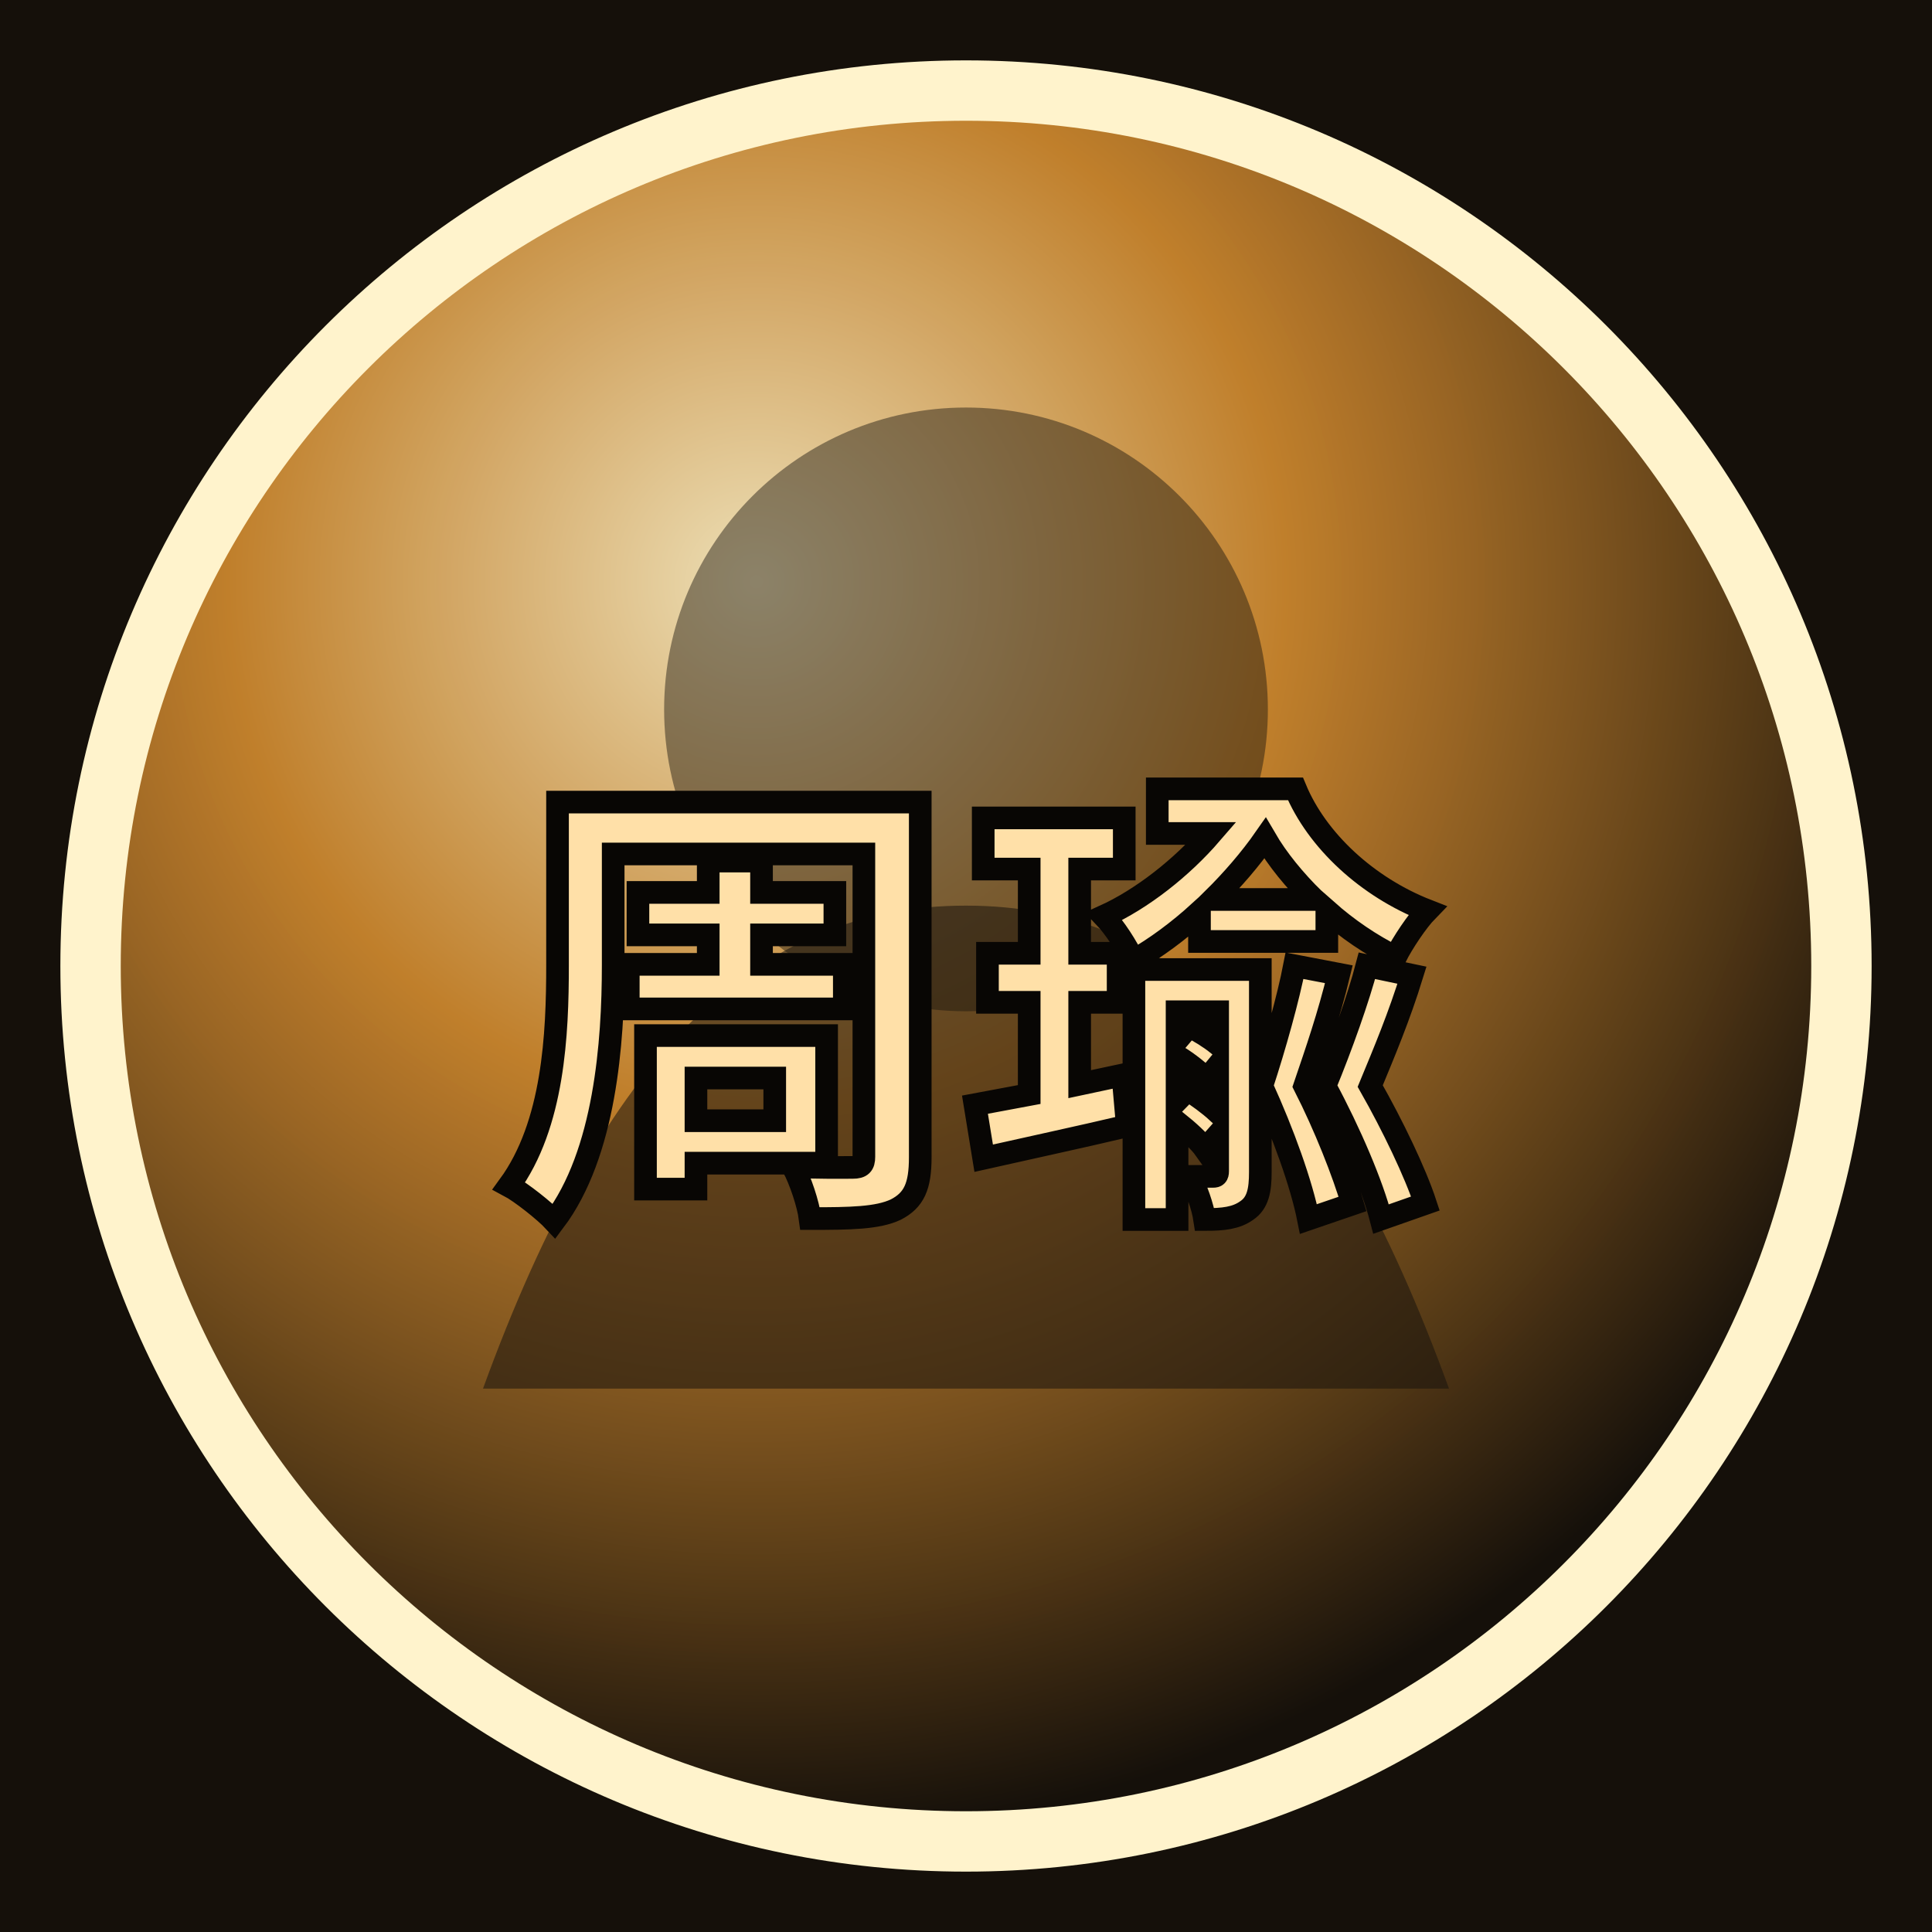
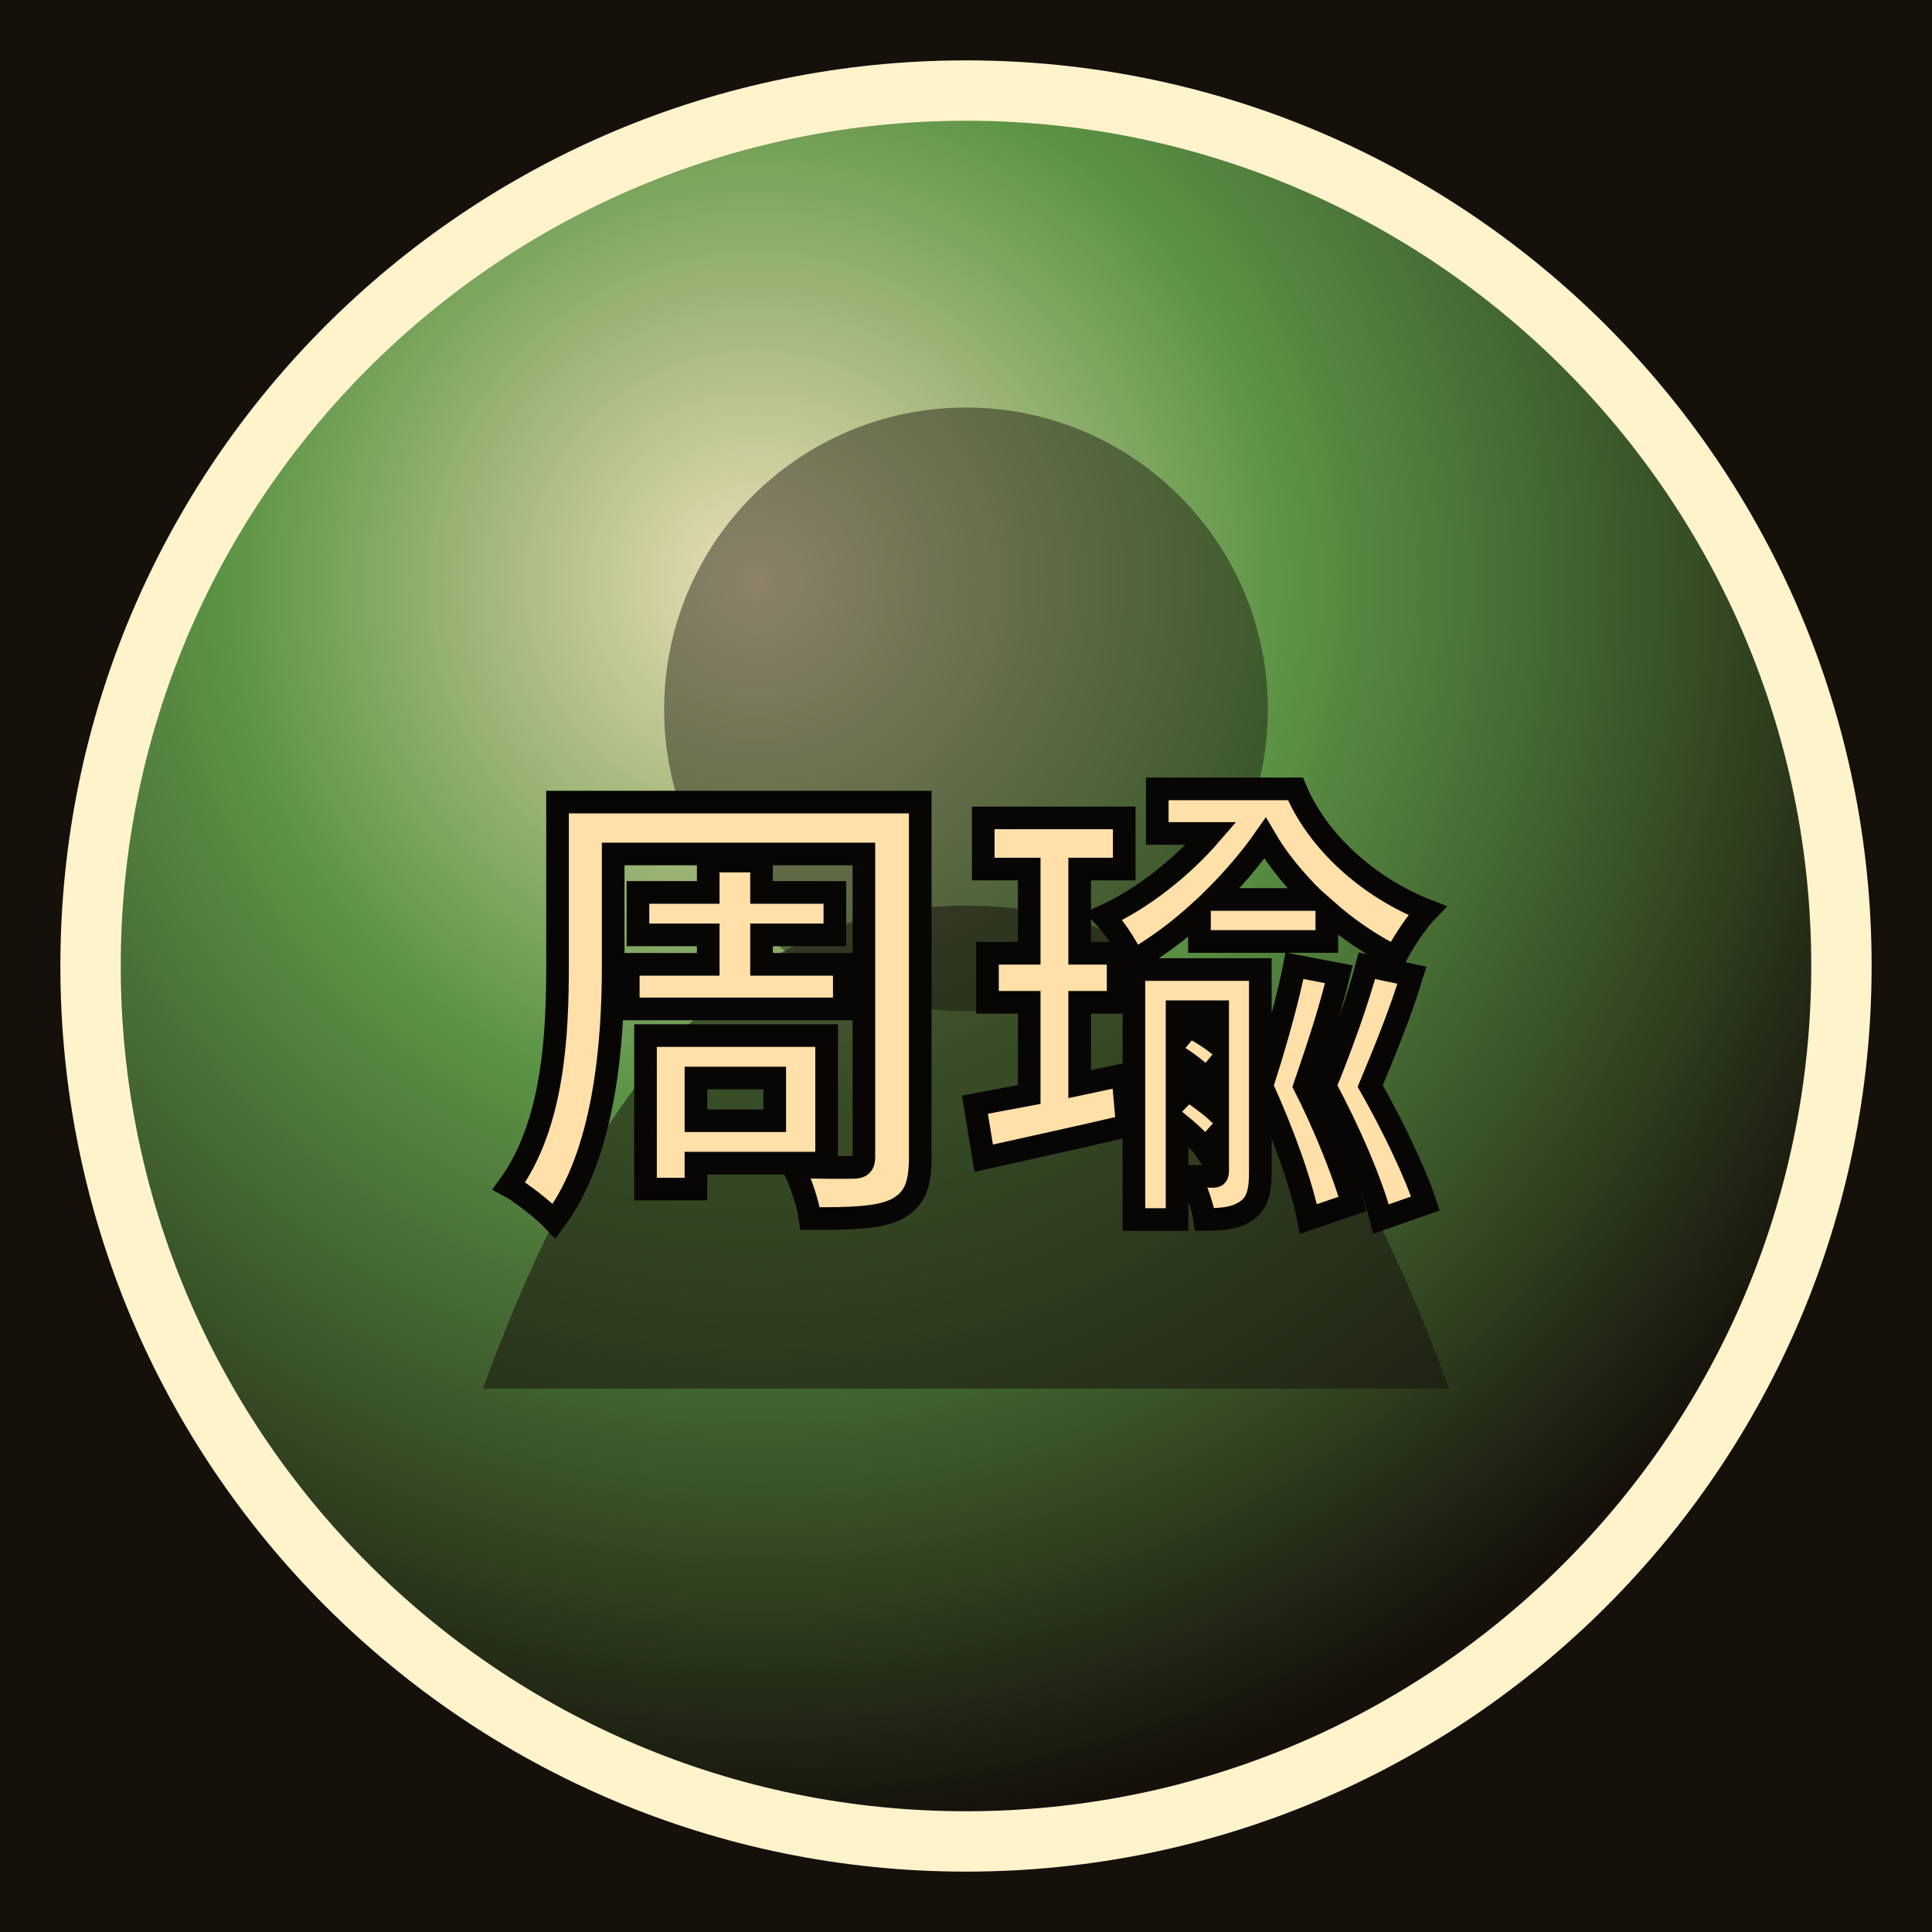
<svg xmlns="http://www.w3.org/2000/svg" viewBox="0 0 128 128" role="img" aria-label="周瑜">
  <defs>
    <radialGradient id="bg" cx="38%" cy="28%" r="72%">
      <stop offset="0" stop-color="#fff1c4" stop-opacity="0.92" />
-       <stop offset="0.42" stop-color="#D38B2F" stop-opacity="0.9" />
+       <stop offset="0.42" stop-color="#64A24C" stop-opacity="0.9" />
      <stop offset="1" stop-color="#15100a" />
    </radialGradient>
  </defs>
  <rect width="128" height="128" fill="#15100a" />
  <circle cx="64" cy="64" r="58" fill="url(#bg)" stroke="#fff3cc" stroke-width="4" />
  <path d="M32 92c8-22 18-32 32-32s24 10 32 32" fill="#17120c" opacity="0.55" />
  <circle cx="64" cy="47" r="20" fill="#17120c" opacity="0.45" />
  <text x="64" y="78" text-anchor="middle" font-family="Songti SC, STSong, serif" font-size="31" font-weight="900" fill="#ffe0a8" stroke="#080604" stroke-width="1.5">周瑜</text>
</svg>
